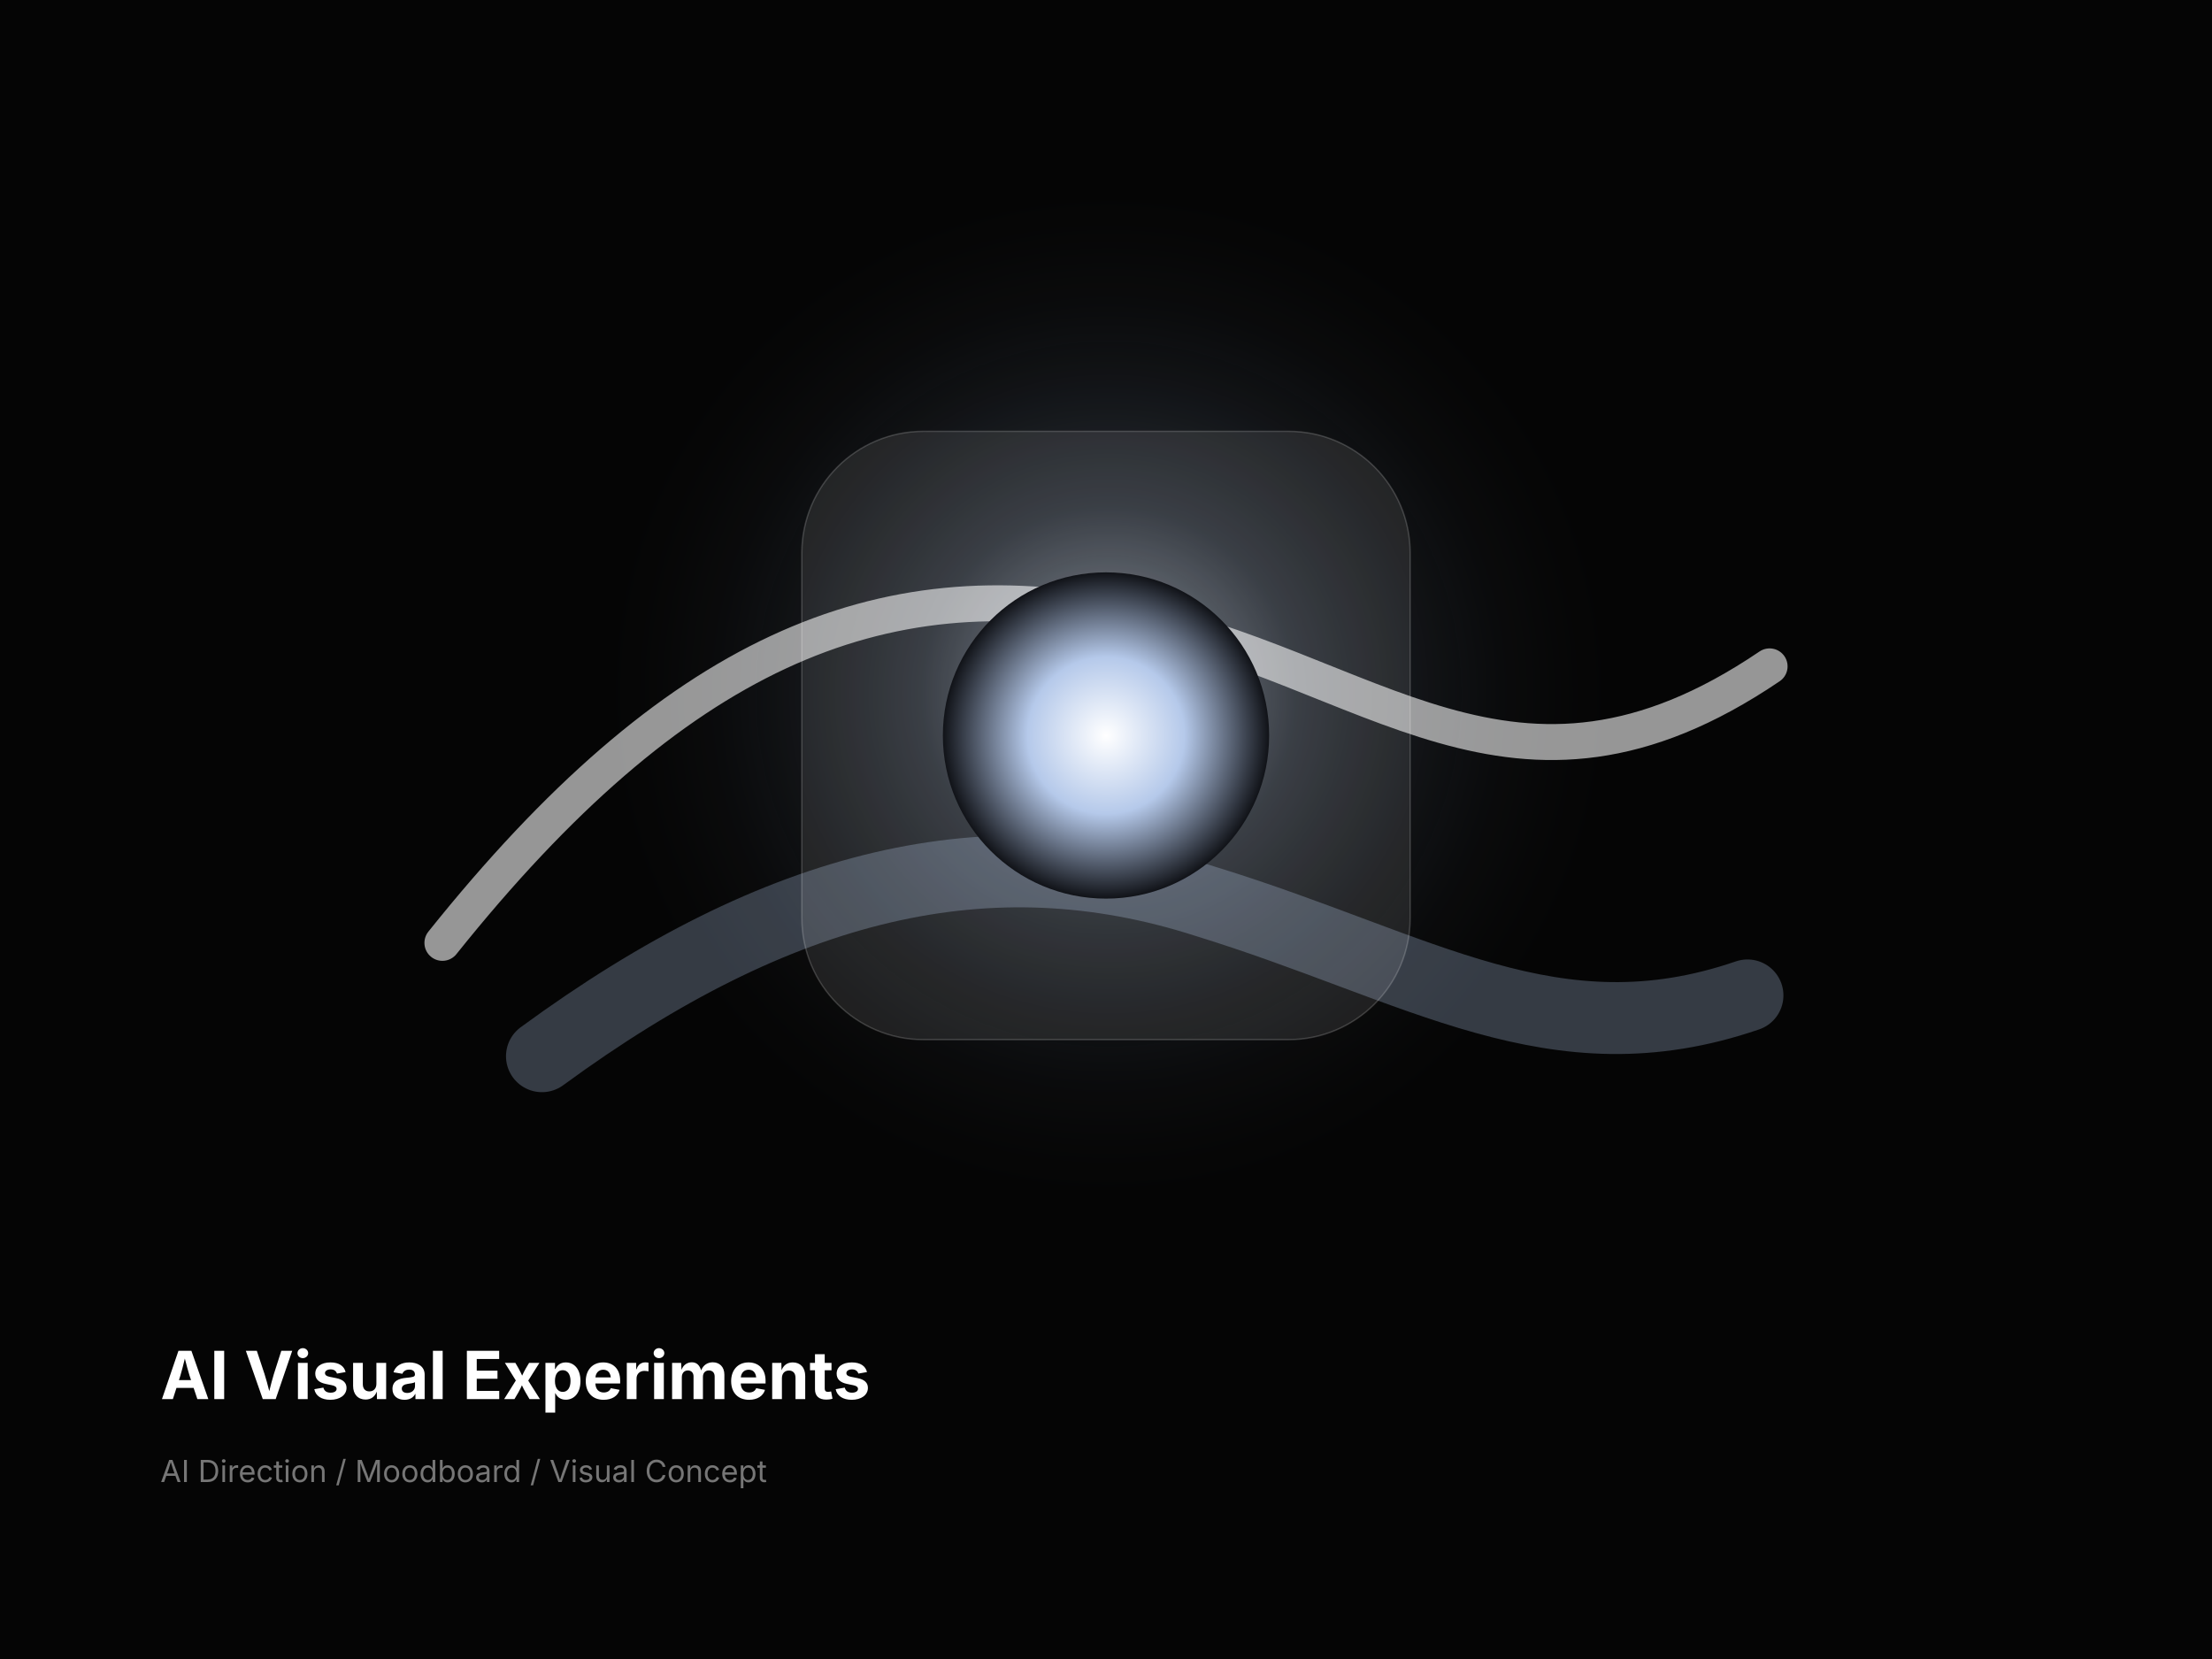
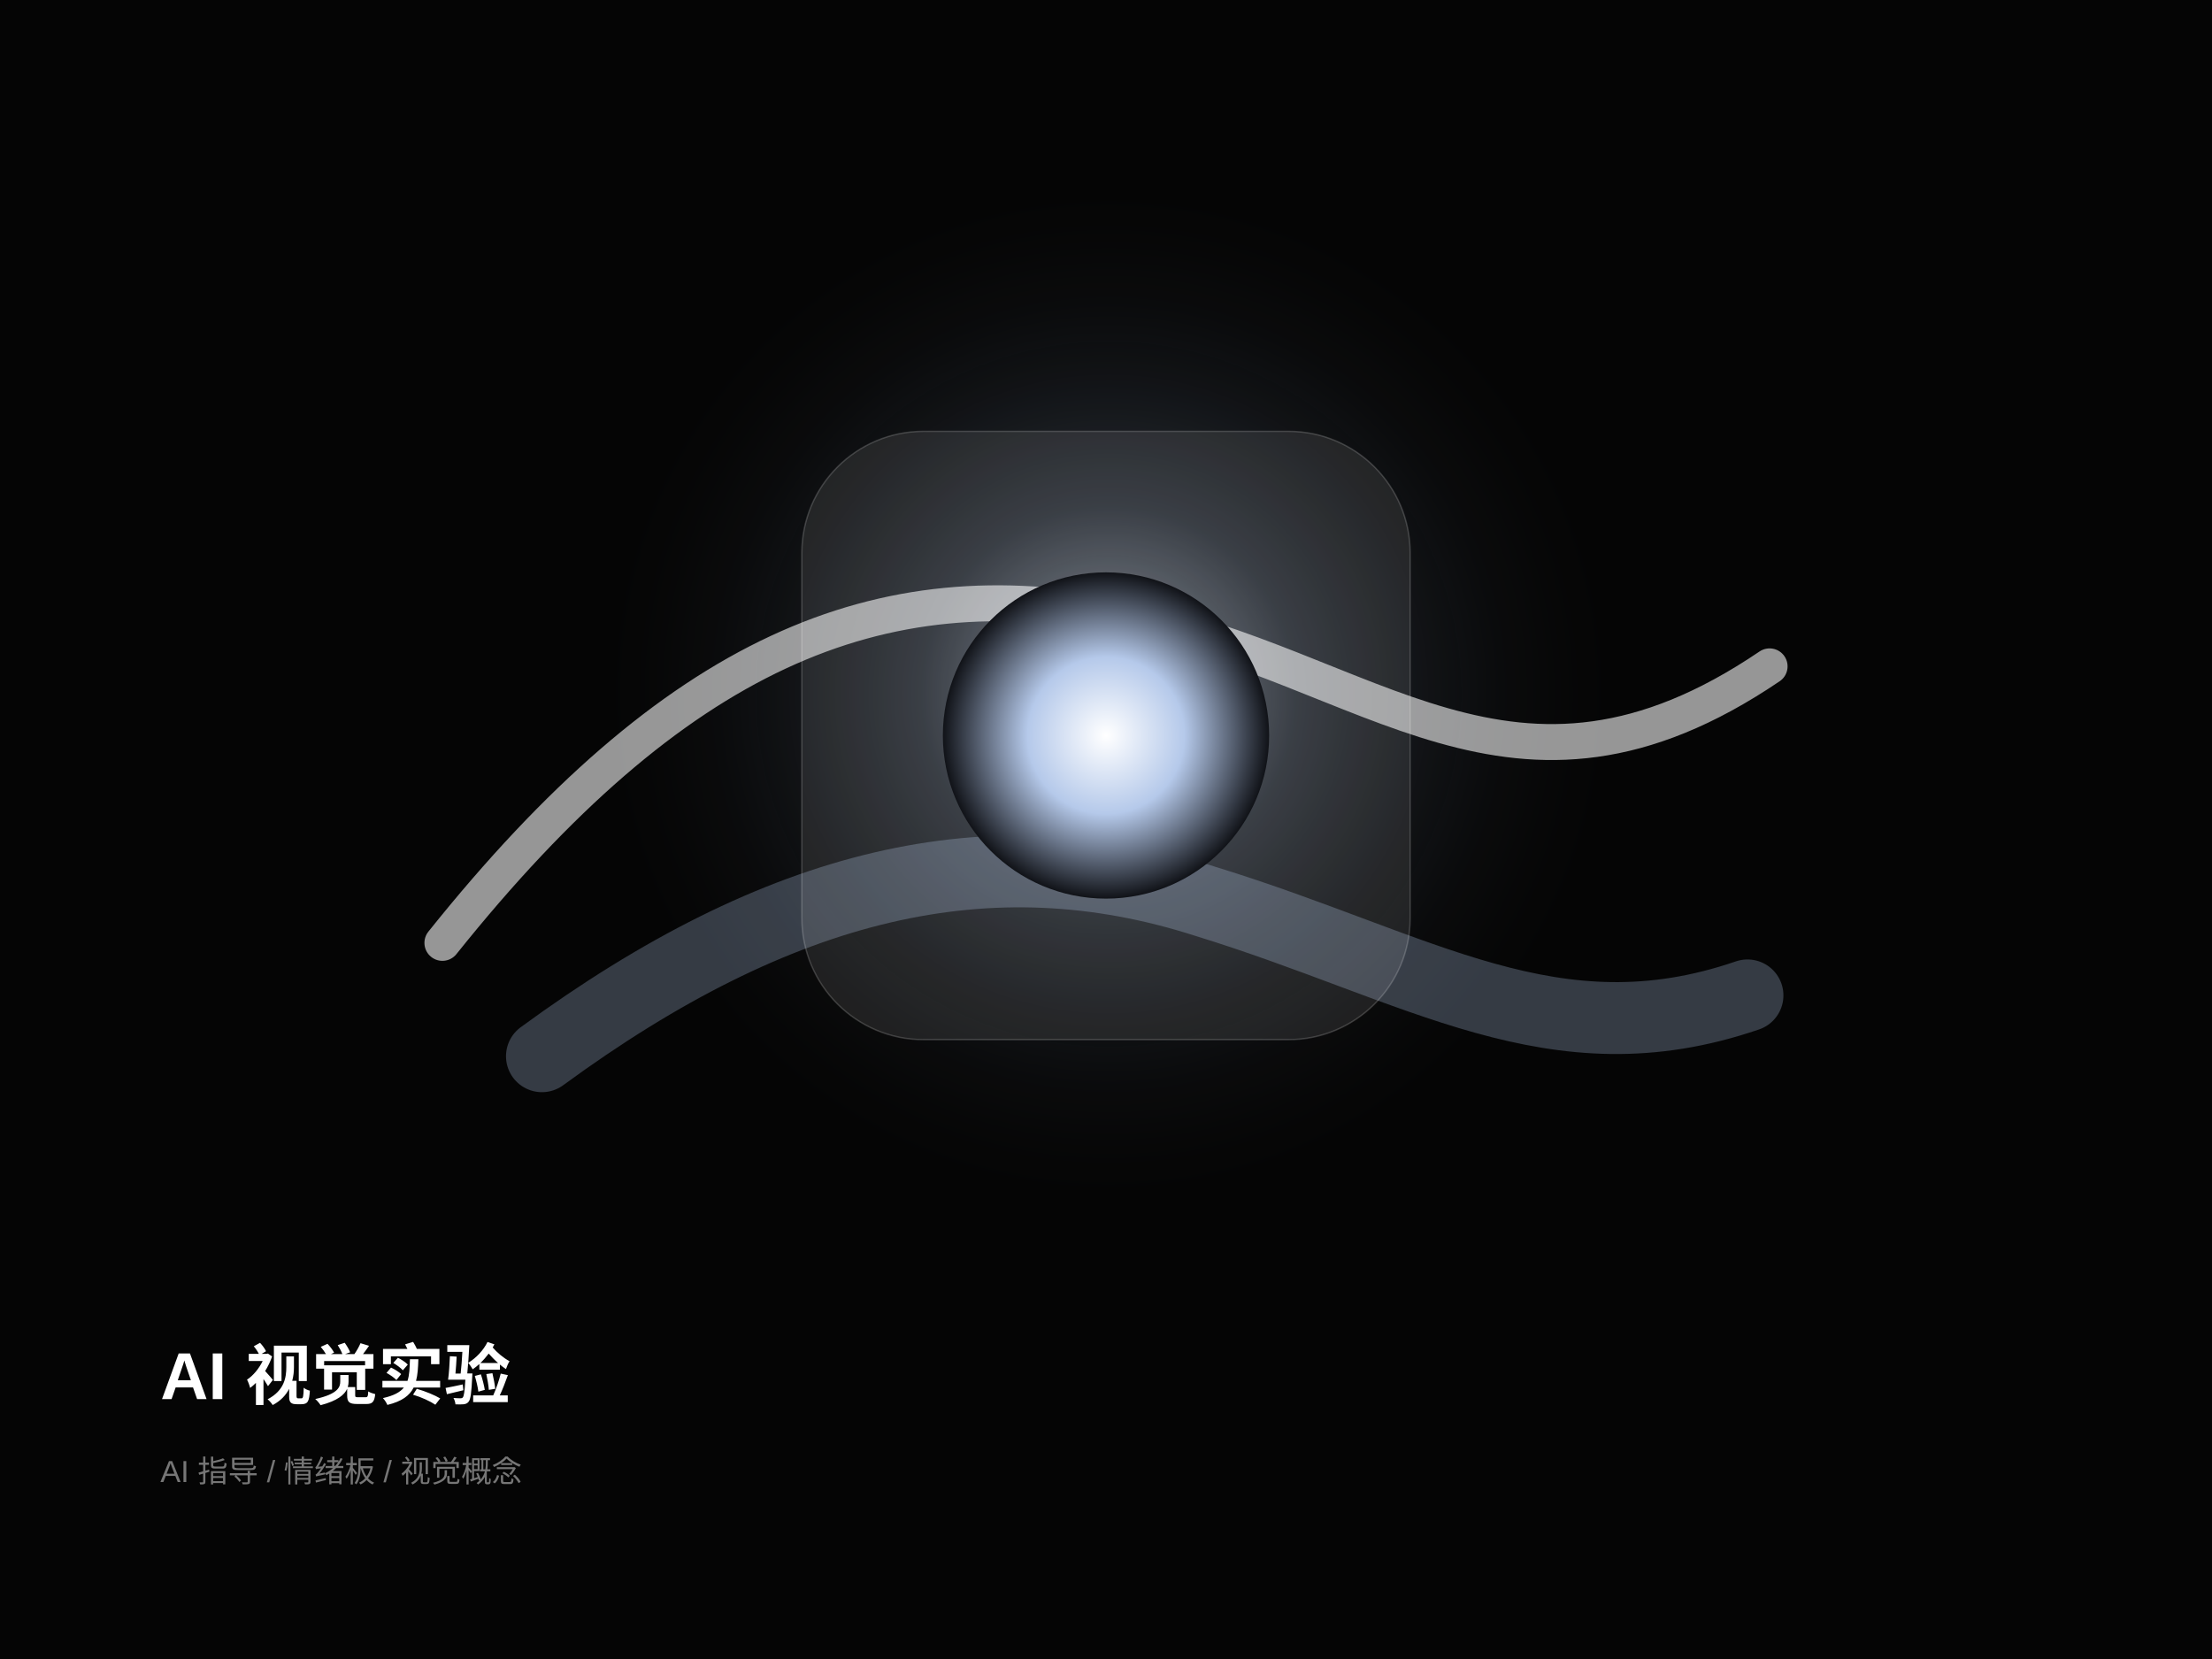
<svg xmlns="http://www.w3.org/2000/svg" width="1600" height="1200" viewBox="0 0 1600 1200" fill="none">
  <rect width="1600" height="1200" fill="#050505" />
  <circle cx="802" cy="502" r="378" fill="url(#aura)" opacity=".9" />
  <path d="M320 682c168-210 316-272 492-236 180 36 282 162 468 36" stroke="white" stroke-opacity=".58" stroke-width="26" stroke-linecap="round" />
  <path d="M392 764c172-126 324-162 480-112 156 48 252 116 392 68" stroke="#BFD4F8" stroke-opacity=".26" stroke-width="52" stroke-linecap="round" />
  <rect x="580" y="312" width="440" height="440" rx="88" fill="white" fill-opacity=".09" stroke="white" stroke-opacity=".18" />
  <circle cx="800" cy="532" r="118" fill="url(#core)" />
-   <text x="116" y="1012" fill="white" font-family="Inter, Arial" font-size="48" font-weight="700">AI Visual Experiments</text>
-   <text x="116" y="1072" fill="white" fill-opacity=".45" font-family="Inter, Arial" font-size="22">AI Direction / Moodboard / Visual Concept</text>
+   <text x="116" y="1012" fill="white" font-family="Noto Sans SC, Microsoft YaHei, Arial" font-size="48" font-weight="700">AI 视觉实验</text>
+   <text x="116" y="1072" fill="white" fill-opacity=".45" font-family="Noto Sans SC, Microsoft YaHei, Arial" font-size="22">AI 指导 / 情绪板 / 视觉概念</text>
  <defs>
    <radialGradient id="aura" cx="0" cy="0" r="1" gradientUnits="userSpaceOnUse" gradientTransform="translate(802 502) rotate(90) scale(378)">
      <stop stop-color="#F8FBFF" stop-opacity=".65" />
      <stop offset=".36" stop-color="#AFC8EE" stop-opacity=".22" />
      <stop offset="1" stop-color="#050505" stop-opacity="0" />
    </radialGradient>
    <radialGradient id="core" cx="0" cy="0" r="1" gradientUnits="userSpaceOnUse" gradientTransform="translate(800 532) rotate(90) scale(118)">
      <stop stop-color="#FFFFFF" />
      <stop offset=".48" stop-color="#B5C9EA" />
      <stop offset="1" stop-color="#101217" />
    </radialGradient>
  </defs>
</svg>
